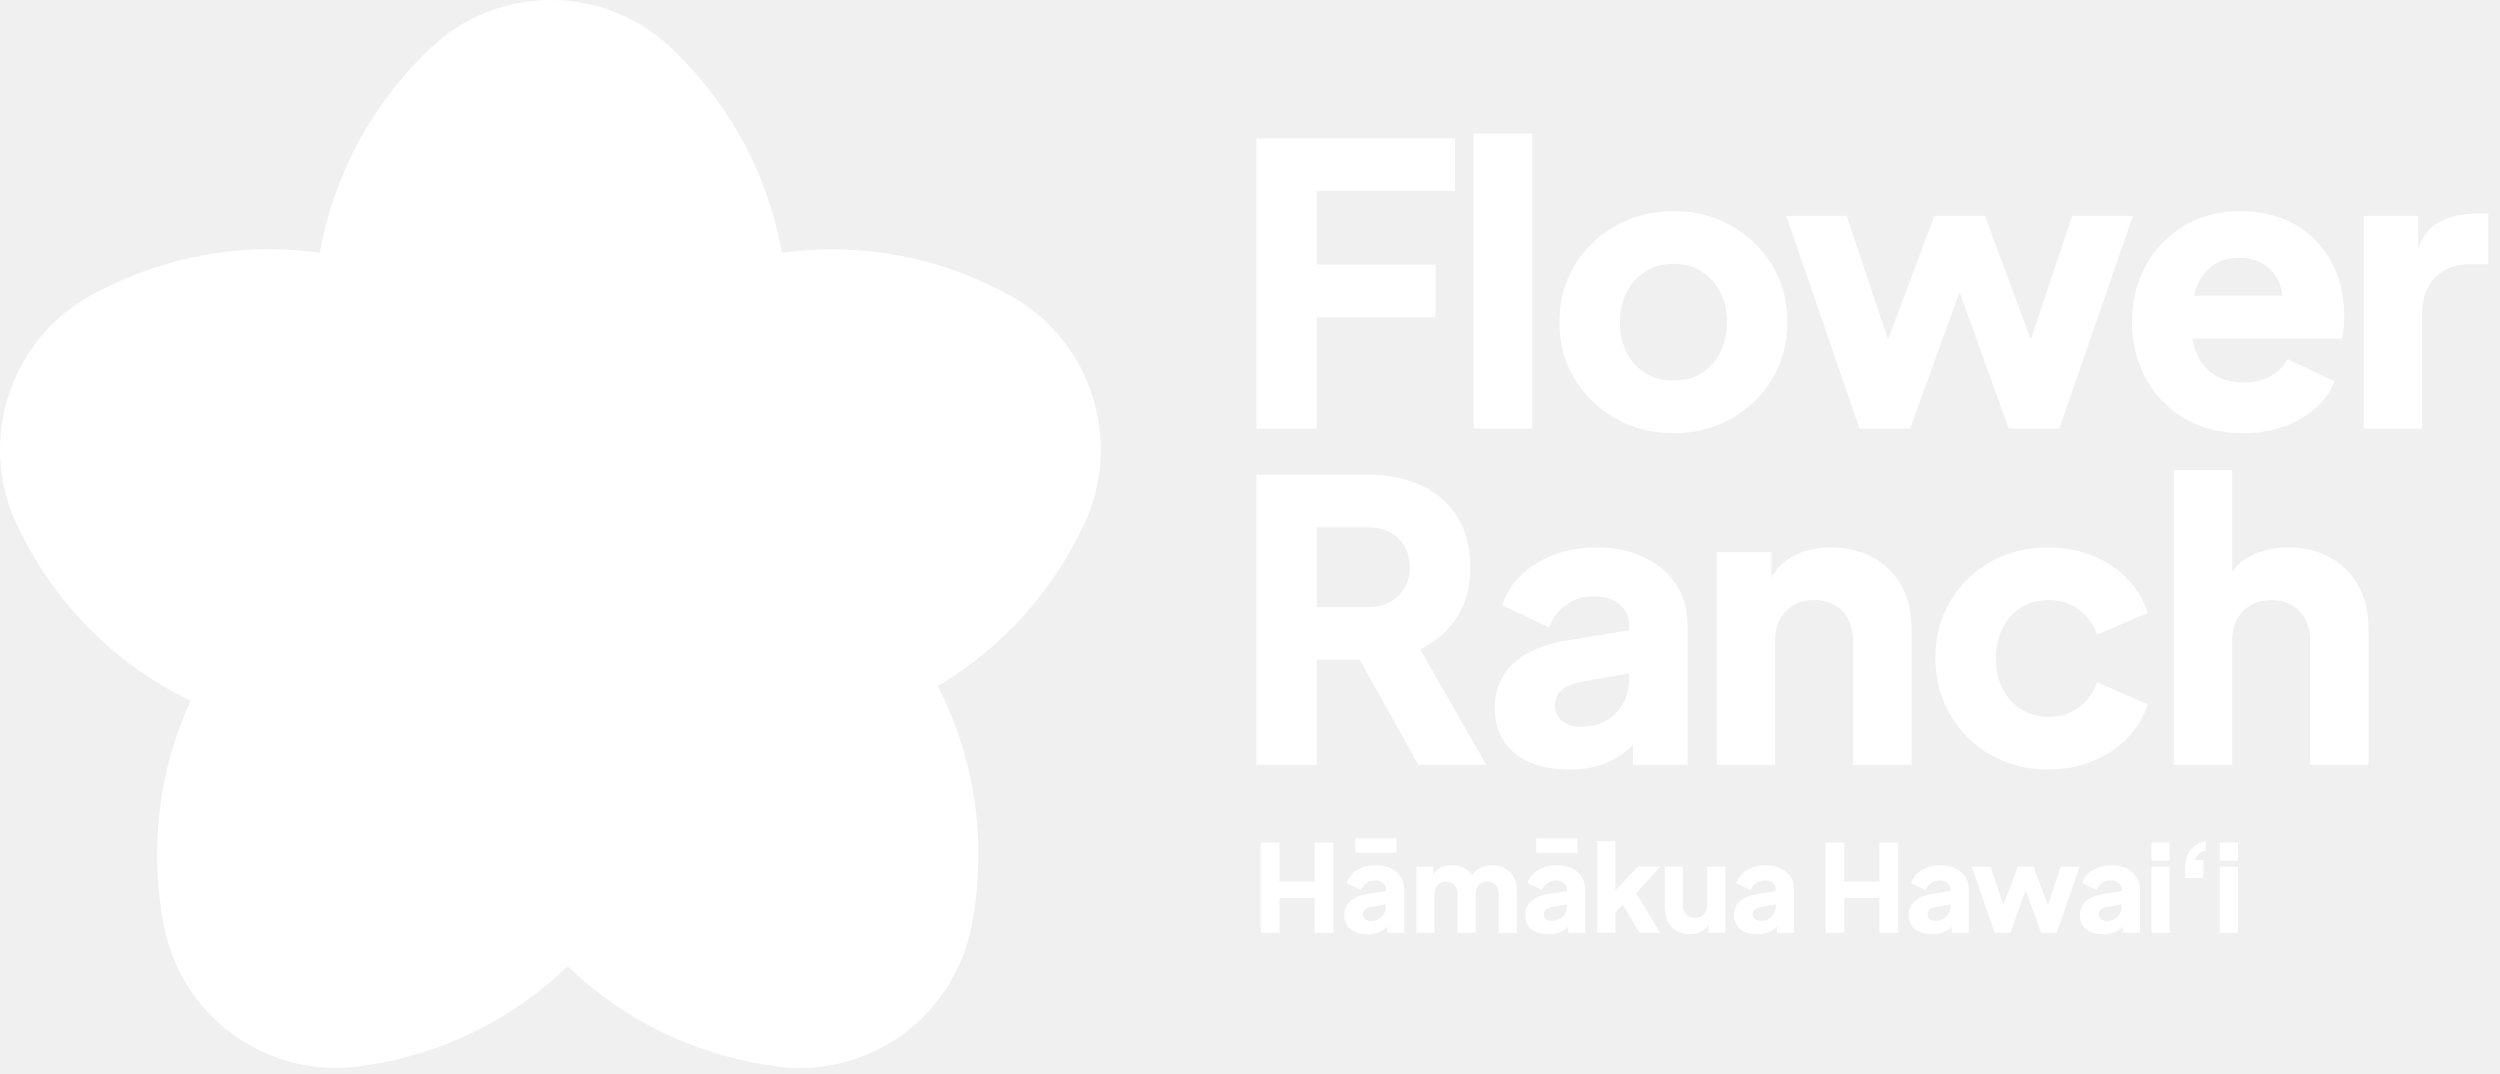
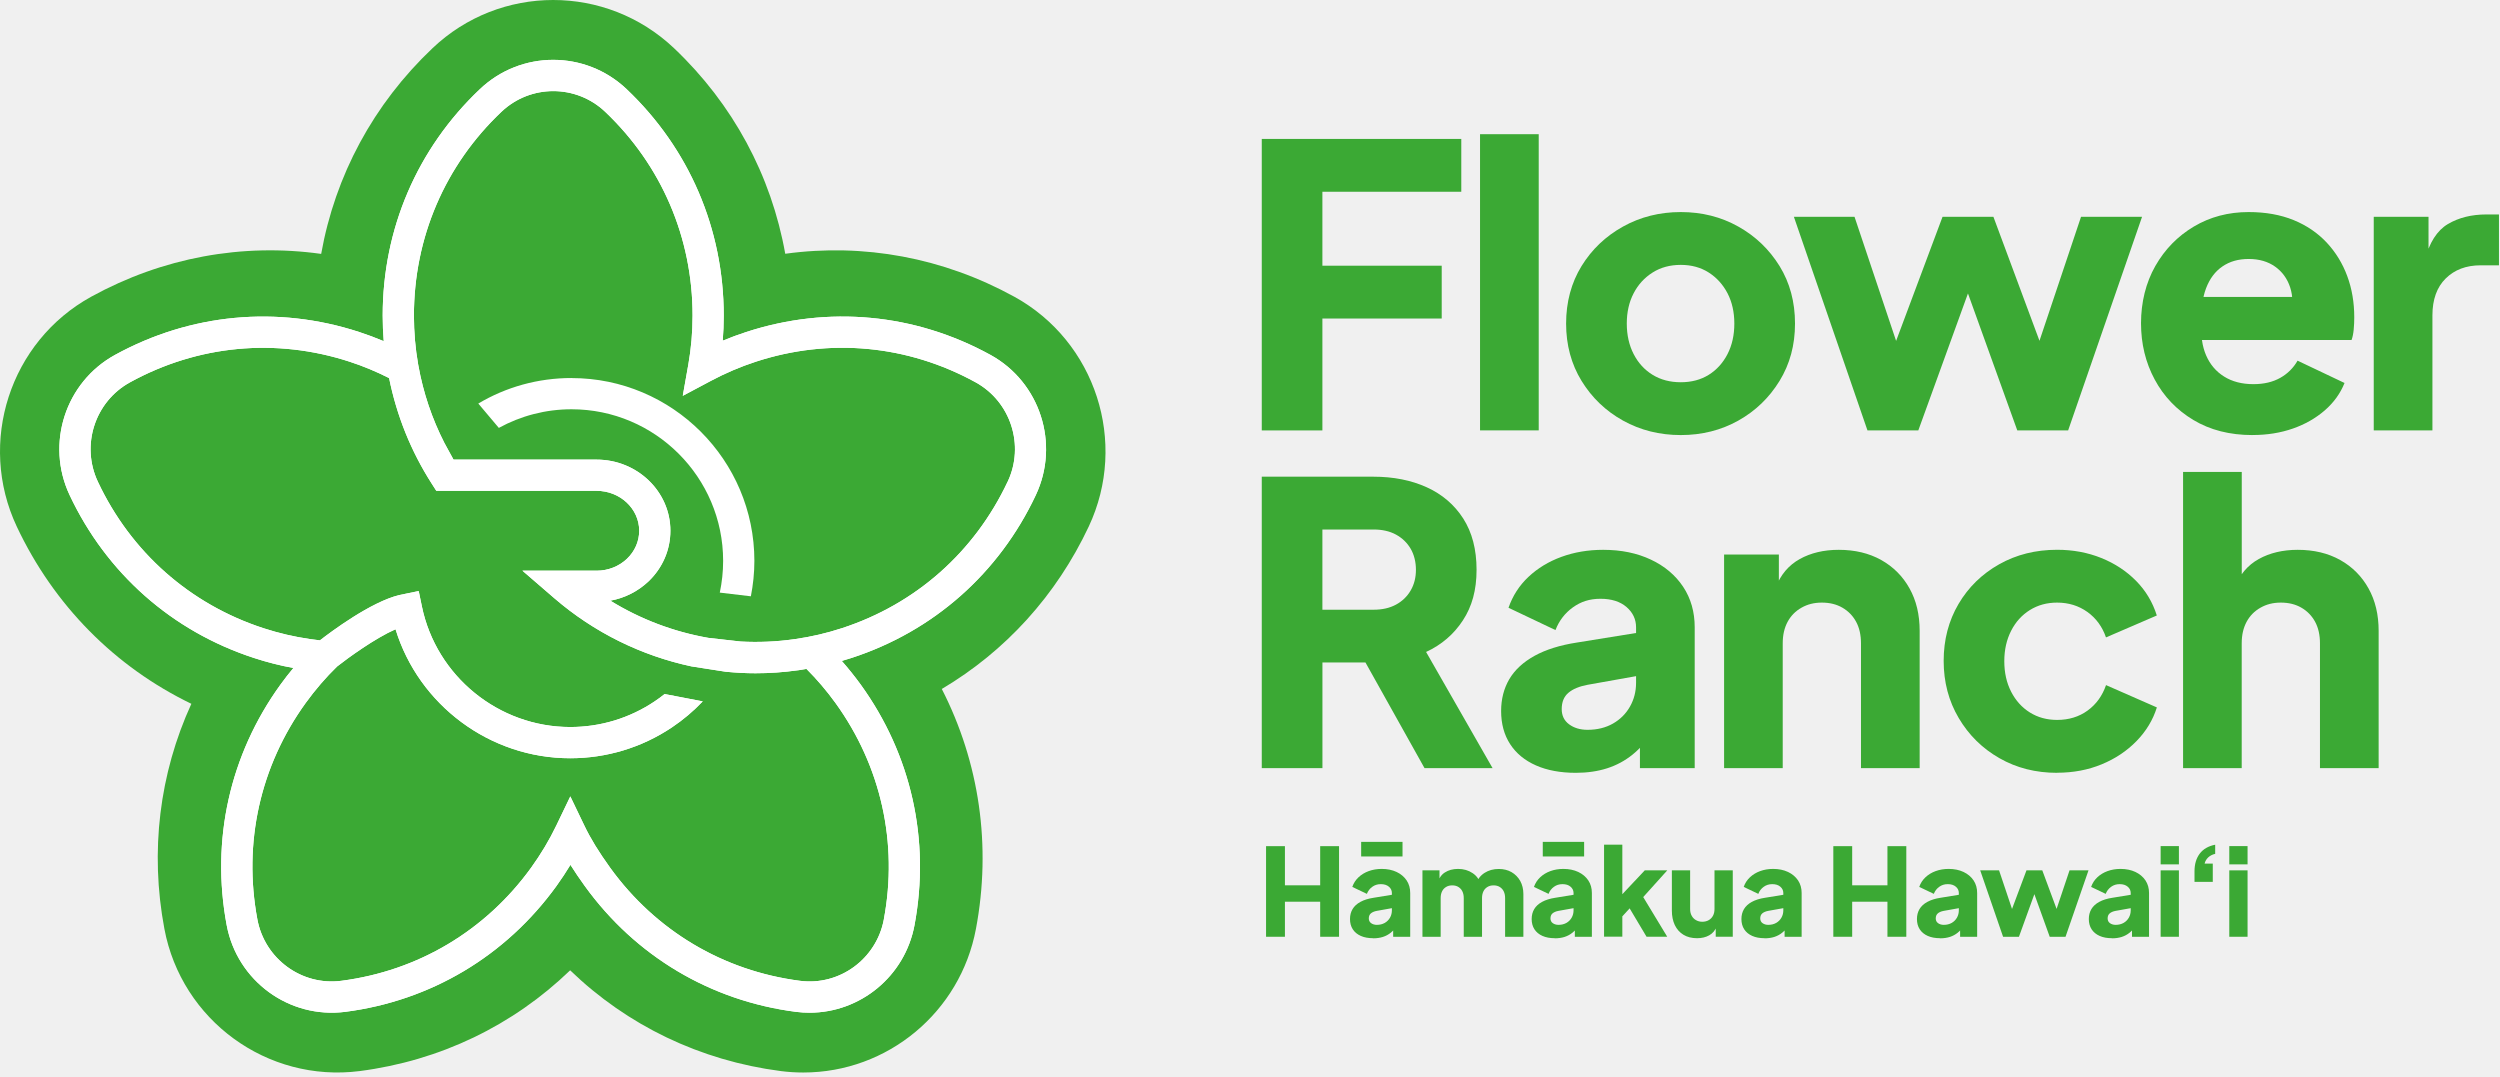
- <svg xmlns="http://www.w3.org/2000/svg" width="163" height="70" viewBox="0 0 163 70" fill="none">
-   <path d="M70.685 34.182C68.578 38.66 65.275 42.284 61.144 44.73C63.587 49.503 64.376 54.91 63.362 60.301C62.35 65.705 57.636 69.631 52.15 69.631C51.665 69.631 51.175 69.6 50.693 69.538C45.457 68.859 40.726 66.576 37.015 62.995C33.304 66.579 28.576 68.861 23.349 69.538C17.352 70.301 11.784 66.244 10.671 60.295C9.727 55.271 10.35 50.224 12.424 45.693C7.453 43.29 3.494 39.291 1.088 34.182C-1.479 28.721 0.643 22.167 5.923 19.262C10.564 16.715 15.743 15.768 20.852 16.484C21.756 11.4 24.245 6.765 28.077 3.133C32.462 -1.04 39.354 -1.046 43.758 3.127C47.59 6.762 50.076 11.395 50.98 16.475C56.072 15.776 61.226 16.723 65.847 19.262H65.85C71.13 22.167 73.252 28.721 70.685 34.182Z" fill="white" />
-   <path d="M64.309 23.044C59.4 20.347 53.767 19.82 48.444 21.556C47.931 21.722 47.424 21.911 46.922 22.119C46.965 21.578 46.987 21.034 46.987 20.488C46.987 14.869 44.747 9.645 40.678 5.784C38.004 3.251 33.82 3.254 31.154 5.79C27.085 9.645 24.845 14.866 24.845 20.488C24.845 21.046 24.867 21.601 24.913 22.15C24.391 21.93 23.859 21.73 23.323 21.556C18 19.82 12.367 20.35 7.459 23.046C4.244 24.816 2.95 28.809 4.517 32.137C6.909 37.22 11.159 40.976 16.482 42.715C17.324 42.991 18.186 43.211 19.049 43.368C18.758 43.718 18.474 44.076 18.206 44.451C14.918 48.999 13.681 54.547 14.718 60.067C15.397 63.691 18.778 66.156 22.419 65.691C27.967 64.973 32.833 62.073 36.125 57.525C36.449 57.074 36.753 56.615 37.035 56.147C37.308 56.584 37.618 57.041 37.968 57.525C41.256 62.073 46.122 64.973 51.671 65.691C51.969 65.731 52.265 65.748 52.558 65.748C55.847 65.748 58.749 63.392 59.372 60.067C60.409 54.544 59.169 48.999 55.883 44.451C55.494 43.915 55.08 43.4 54.649 42.909C54.863 42.847 55.075 42.785 55.286 42.715C60.609 40.979 64.858 37.223 67.25 32.137C68.817 28.806 67.524 24.813 64.309 23.044Z" fill="white" />
-   <path d="M37.105 24.543C34.93 24.543 32.856 25.126 31.052 26.2L32.385 27.78C33.808 27 35.42 26.571 37.105 26.571C42.532 26.571 46.948 30.987 46.948 36.414C46.948 37.116 46.872 37.803 46.731 38.474L48.748 38.714C48.895 37.964 48.977 37.195 48.977 36.414C48.977 29.868 43.651 24.545 37.108 24.545L37.105 24.543Z" fill="white" />
-   <path d="M81.917 27.941V9.02H94.871V12.449H85.854V17.25H93.6V20.68H85.854V27.944H81.917V27.941Z" fill="white" />
-   <path d="M96.088 27.941V8.712H99.898V27.941H96.088Z" fill="white" />
-   <path d="M109.121 28.246C107.748 28.246 106.5 27.933 105.373 27.307C104.246 26.682 103.35 25.819 102.679 24.729C102.011 23.638 101.676 22.396 101.676 21.007C101.676 19.617 102.011 18.358 102.679 17.273C103.347 16.188 104.246 15.334 105.373 14.709C106.497 14.083 107.748 13.768 109.121 13.768C110.493 13.768 111.736 14.08 112.854 14.709C113.973 15.334 114.863 16.191 115.534 17.273C116.202 18.358 116.537 19.601 116.537 21.007C116.537 22.413 116.202 23.636 115.534 24.729C114.863 25.819 113.973 26.682 112.854 27.307C111.736 27.933 110.493 28.246 109.121 28.246ZM109.121 24.816C109.814 24.816 110.42 24.656 110.935 24.334C111.451 24.013 111.86 23.562 112.155 22.988C112.451 22.413 112.598 21.75 112.598 21.007C112.598 20.263 112.448 19.606 112.155 19.04C111.86 18.473 111.451 18.023 110.935 17.693C110.417 17.363 109.814 17.197 109.121 17.197C108.427 17.197 107.816 17.36 107.292 17.693C106.768 18.023 106.356 18.471 106.06 19.04C105.765 19.606 105.615 20.263 105.615 21.007C105.615 21.75 105.765 22.413 106.06 22.988C106.356 23.562 106.768 24.013 107.292 24.334C107.816 24.656 108.425 24.816 109.121 24.816Z" fill="white" />
-   <path d="M121.24 27.941L116.464 14.075H120.4L123.754 24.081L122.381 24.055L126.115 14.075H129.417L133.126 24.055L131.753 24.081L135.107 14.075H139.069L134.27 27.941H130.967L127.107 17.222H128.428L124.543 27.941H121.24Z" fill="white" />
-   <path d="M146.237 28.246C144.763 28.246 143.484 27.919 142.402 27.268C141.317 26.617 140.48 25.741 139.888 24.639C139.297 23.54 139.001 22.32 139.001 20.981C139.001 19.643 139.311 18.358 139.928 17.273C140.545 16.188 141.379 15.334 142.43 14.709C143.481 14.083 144.665 13.768 145.986 13.768C147.088 13.768 148.06 13.942 148.908 14.289C149.757 14.636 150.469 15.123 151.056 15.748C151.639 16.374 152.084 17.098 152.388 17.921C152.693 18.741 152.845 19.634 152.845 20.601C152.845 20.871 152.834 21.139 152.808 21.401C152.783 21.663 152.738 21.889 152.67 22.075H142.281V19.279H150.512L148.708 20.601C148.877 19.874 148.869 19.226 148.683 18.657C148.497 18.09 148.17 17.639 147.705 17.31C147.24 16.98 146.668 16.814 145.992 16.814C145.316 16.814 144.763 16.974 144.29 17.296C143.817 17.617 143.459 18.093 143.222 18.718C142.985 19.344 142.892 20.108 142.943 21.004C142.875 21.782 142.968 22.469 143.222 23.061C143.476 23.652 143.864 24.115 144.391 24.444C144.915 24.774 145.549 24.94 146.296 24.94C146.975 24.94 147.553 24.805 148.035 24.535C148.517 24.264 148.894 23.889 149.165 23.416L152.214 24.864C151.943 25.541 151.515 26.135 150.932 26.642C150.345 27.149 149.658 27.544 148.86 27.823C148.063 28.102 147.192 28.243 146.246 28.243L146.237 28.246Z" fill="white" />
-   <path d="M154.11 27.941V14.075H157.666V17.403L157.413 16.921C157.717 15.751 158.221 14.962 158.926 14.545C159.627 14.131 160.461 13.923 161.428 13.923H162.239V17.225H161.045C160.112 17.225 159.36 17.51 158.785 18.076C158.21 18.642 157.92 19.443 157.92 20.477V27.944H154.11V27.941Z" fill="white" />
-   <path d="M81.917 49.87V30.948H89.156C90.461 30.948 91.616 31.176 92.622 31.633C93.628 32.089 94.423 32.768 94.998 33.664C95.572 34.563 95.863 35.671 95.863 36.992C95.863 38.314 95.567 39.376 94.972 40.281C94.38 41.185 93.583 41.867 92.585 42.326L96.903 49.87H92.484L87.812 41.512L90.351 43.011H85.857V49.87H81.92H81.917ZM85.854 39.584H89.182C89.74 39.584 90.224 39.475 90.63 39.255C91.036 39.035 91.354 38.731 91.582 38.339C91.811 37.95 91.926 37.502 91.926 36.995C91.926 36.488 91.811 36.011 91.582 35.623C91.354 35.234 91.036 34.929 90.63 34.707C90.224 34.487 89.74 34.377 89.182 34.377H85.854V39.584Z" fill="white" />
-   <path d="M102.307 50.174C101.31 50.174 100.445 50.013 99.718 49.692C98.99 49.371 98.43 48.909 98.041 48.309C97.652 47.708 97.458 46.993 97.458 46.161C97.458 45.384 97.635 44.693 97.99 44.09C98.345 43.49 98.892 42.986 99.627 42.577C100.366 42.171 101.281 41.884 102.383 41.715L106.624 41.03V43.825L103.068 44.459C102.524 44.561 102.11 44.736 101.822 44.981C101.535 45.226 101.391 45.578 101.391 46.035C101.391 46.46 101.552 46.79 101.873 47.026C102.194 47.263 102.592 47.382 103.068 47.382C103.694 47.382 104.246 47.246 104.719 46.976C105.193 46.705 105.562 46.336 105.824 45.871C106.086 45.406 106.218 44.893 106.218 44.335V40.729C106.218 40.205 106.01 39.765 105.596 39.407C105.181 39.052 104.618 38.874 103.908 38.874C103.198 38.874 102.634 39.06 102.116 39.432C101.6 39.804 101.222 40.295 100.986 40.906L97.937 39.458C98.207 38.68 98.638 38.009 99.233 37.451C99.825 36.894 100.538 36.46 101.366 36.155C102.194 35.851 103.102 35.696 104.082 35.696C105.252 35.696 106.283 35.907 107.182 36.333C108.078 36.755 108.777 37.344 109.276 38.097C109.774 38.849 110.025 39.728 110.025 40.726V49.87H106.469V47.635L107.334 47.483C106.928 48.092 106.478 48.596 105.987 48.993C105.494 49.391 104.945 49.686 104.336 49.881C103.727 50.075 103.048 50.174 102.304 50.174H102.307Z" fill="white" />
-   <path d="M111.933 49.87V36.003H115.489V38.745L115.286 38.136C115.607 37.305 116.128 36.693 116.847 36.293C117.566 35.896 118.408 35.696 119.375 35.696C120.426 35.696 121.344 35.916 122.13 36.355C122.917 36.795 123.531 37.409 123.971 38.198C124.41 38.984 124.63 39.906 124.63 40.954V49.87H120.82V41.766C120.82 41.224 120.716 40.76 120.505 40.368C120.293 39.979 119.997 39.675 119.614 39.452C119.234 39.232 118.789 39.122 118.281 39.122C117.774 39.122 117.349 39.232 116.96 39.452C116.571 39.672 116.269 39.976 116.058 40.368C115.847 40.76 115.74 41.224 115.74 41.766V49.87H111.93H111.933Z" fill="white" />
-   <path d="M133.554 50.174C132.165 50.174 130.916 49.858 129.806 49.221C128.696 48.587 127.817 47.72 127.166 46.618C126.515 45.516 126.188 44.282 126.188 42.91C126.188 41.537 126.509 40.306 127.152 39.213C127.794 38.122 128.676 37.263 129.792 36.634C130.908 36.006 132.162 35.693 133.551 35.693C134.582 35.693 135.541 35.871 136.42 36.226C137.302 36.581 138.054 37.077 138.682 37.714C139.308 38.347 139.756 39.097 140.026 39.959L136.727 41.382C136.487 40.689 136.087 40.137 135.521 39.731C134.954 39.325 134.298 39.122 133.554 39.122C132.895 39.122 132.306 39.283 131.787 39.604C131.271 39.925 130.863 40.373 130.57 40.948C130.274 41.526 130.125 42.185 130.125 42.929C130.125 43.673 130.274 44.335 130.57 44.91C130.866 45.485 131.271 45.936 131.787 46.257C132.303 46.578 132.892 46.739 133.554 46.739C134.315 46.739 134.977 46.536 135.535 46.13C136.093 45.725 136.49 45.172 136.73 44.479L140.029 45.928C139.776 46.739 139.336 47.469 138.711 48.111C138.085 48.754 137.33 49.258 136.448 49.622C135.569 49.985 134.602 50.168 133.554 50.168V50.174Z" fill="white" />
-   <path d="M141.731 49.87V30.641H145.541V38.745L145.085 38.136C145.406 37.305 145.927 36.693 146.646 36.293C147.364 35.896 148.207 35.696 149.173 35.696C150.224 35.696 151.143 35.916 151.929 36.355C152.715 36.795 153.33 37.409 153.769 38.198C154.209 38.984 154.428 39.906 154.428 40.954V49.87H150.619V41.766C150.619 41.224 150.515 40.76 150.303 40.368C150.092 39.979 149.796 39.675 149.413 39.452C149.032 39.232 148.587 39.122 148.08 39.122C147.573 39.122 147.147 39.232 146.758 39.452C146.369 39.672 146.068 39.976 145.857 40.368C145.645 40.76 145.538 41.224 145.538 41.766V49.87H141.729H141.731Z" fill="white" />
-   <path d="M82.196 60.818V54.935H83.421V57.477H85.71V54.935H86.935V60.818H85.71V58.542H83.421V60.818H82.196Z" fill="white" />
-   <path d="M89.151 60.911C88.839 60.911 88.572 60.863 88.346 60.762C88.121 60.662 87.947 60.519 87.826 60.332C87.705 60.145 87.646 59.923 87.646 59.666C87.646 59.423 87.701 59.208 87.812 59.021C87.923 58.834 88.093 58.678 88.322 58.553C88.551 58.428 88.835 58.337 89.179 58.285L90.497 58.07V58.938L89.39 59.135C89.221 59.167 89.092 59.222 89.002 59.298C88.912 59.375 88.867 59.486 88.867 59.624C88.867 59.756 88.915 59.86 89.016 59.933C89.116 60.006 89.241 60.044 89.387 60.044C89.581 60.044 89.751 60.003 89.9 59.919C90.046 59.836 90.16 59.722 90.244 59.576C90.327 59.43 90.365 59.271 90.365 59.097V57.977C90.365 57.814 90.299 57.675 90.171 57.568C90.043 57.456 89.866 57.401 89.647 57.401C89.429 57.401 89.252 57.46 89.092 57.574C88.933 57.689 88.815 57.842 88.742 58.032L87.795 57.581C87.878 57.339 88.013 57.13 88.197 56.957C88.381 56.783 88.603 56.648 88.86 56.555C89.116 56.461 89.401 56.412 89.706 56.412C90.07 56.412 90.389 56.478 90.67 56.61C90.948 56.742 91.166 56.926 91.323 57.158C91.479 57.394 91.555 57.665 91.555 57.977V60.821H90.448V60.127L90.716 60.079C90.591 60.27 90.448 60.426 90.296 60.551C90.143 60.675 89.973 60.766 89.782 60.828C89.592 60.887 89.383 60.918 89.151 60.918V60.911ZM88.371 55.604V54.657H91.055V55.604H88.371Z" fill="white" />
-   <path d="M92.349 60.818V56.506H93.456V57.557L93.338 57.384C93.4 57.051 93.553 56.808 93.796 56.648C94.039 56.489 94.327 56.412 94.663 56.412C95.02 56.412 95.336 56.502 95.607 56.686C95.877 56.867 96.047 57.113 96.117 57.418L95.777 57.45C95.919 57.096 96.12 56.836 96.384 56.669C96.647 56.499 96.956 56.416 97.306 56.416C97.618 56.416 97.893 56.485 98.132 56.62C98.371 56.759 98.559 56.95 98.697 57.193C98.833 57.439 98.902 57.724 98.902 58.05V60.821H97.716V58.303C97.716 58.133 97.684 57.991 97.626 57.869C97.567 57.748 97.48 57.654 97.369 57.585C97.258 57.515 97.123 57.481 96.966 57.481C96.81 57.481 96.682 57.515 96.567 57.585C96.453 57.654 96.366 57.748 96.307 57.869C96.248 57.991 96.217 58.136 96.217 58.303V60.821H95.031V58.303C95.031 58.133 95 57.991 94.941 57.869C94.882 57.748 94.795 57.654 94.684 57.585C94.573 57.515 94.438 57.481 94.281 57.481C94.126 57.481 93.997 57.515 93.883 57.585C93.768 57.654 93.681 57.748 93.623 57.869C93.564 57.991 93.532 58.136 93.532 58.303V60.821H92.346L92.349 60.818Z" fill="white" />
-   <path d="M100.945 60.911C100.633 60.911 100.366 60.863 100.14 60.762C99.915 60.662 99.741 60.519 99.62 60.332C99.499 60.145 99.44 59.923 99.44 59.666C99.44 59.423 99.495 59.208 99.606 59.021C99.717 58.834 99.887 58.678 100.116 58.553C100.345 58.428 100.629 58.337 100.973 58.285L102.291 58.07V58.938L101.184 59.135C101.014 59.167 100.886 59.222 100.796 59.298C100.706 59.375 100.661 59.486 100.661 59.624C100.661 59.756 100.709 59.86 100.81 59.933C100.91 60.006 101.035 60.044 101.181 60.044C101.375 60.044 101.545 60.003 101.694 59.919C101.84 59.836 101.954 59.722 102.038 59.576C102.121 59.43 102.159 59.271 102.159 59.097V57.977C102.159 57.814 102.093 57.675 101.965 57.568C101.837 57.456 101.66 57.401 101.441 57.401C101.223 57.401 101.046 57.46 100.886 57.574C100.726 57.689 100.609 57.842 100.536 58.032L99.589 57.581C99.672 57.339 99.807 57.13 99.991 56.957C100.175 56.783 100.397 56.648 100.654 56.555C100.91 56.461 101.195 56.412 101.5 56.412C101.864 56.412 102.183 56.478 102.464 56.61C102.742 56.742 102.96 56.926 103.117 57.158C103.273 57.394 103.349 57.665 103.349 57.977V60.821H102.242V60.127L102.509 60.079C102.385 60.27 102.242 60.426 102.09 60.551C101.937 60.675 101.767 60.766 101.576 60.828C101.386 60.887 101.177 60.918 100.945 60.918V60.911ZM100.161 55.604V54.657H102.846V55.604H100.161Z" fill="white" />
-   <path d="M104.14 60.818V54.837H105.326V58.667L104.882 58.525L106.787 56.502H108.247L106.683 58.24L108.24 60.814H106.898L105.593 58.625L106.28 58.452L104.962 59.888L105.326 59.201V60.811H104.14V60.818Z" fill="white" />
-   <path d="M110.179 60.911C109.832 60.911 109.534 60.835 109.291 60.686C109.048 60.537 108.861 60.325 108.733 60.058C108.608 59.791 108.542 59.475 108.542 59.118V56.502H109.728V59.021C109.728 59.184 109.759 59.326 109.829 59.451C109.895 59.576 109.988 59.67 110.11 59.739C110.231 59.808 110.366 59.843 110.519 59.843C110.672 59.843 110.814 59.808 110.935 59.739C111.053 59.67 111.147 59.576 111.213 59.451C111.279 59.326 111.31 59.184 111.31 59.021V56.502H112.496V60.814H111.39V59.961L111.452 60.152C111.351 60.408 111.188 60.599 110.966 60.724C110.741 60.849 110.481 60.911 110.179 60.911Z" fill="white" />
-   <path d="M114.564 60.911C114.251 60.911 113.984 60.863 113.759 60.762C113.533 60.662 113.36 60.519 113.238 60.332C113.117 60.145 113.058 59.923 113.058 59.666C113.058 59.423 113.114 59.208 113.225 59.021C113.336 58.834 113.506 58.678 113.735 58.553C113.963 58.428 114.248 58.337 114.591 58.285L115.909 58.07V58.938L114.803 59.135C114.633 59.167 114.505 59.222 114.414 59.298C114.324 59.375 114.279 59.486 114.279 59.624C114.279 59.756 114.328 59.86 114.428 59.933C114.529 60.006 114.654 60.044 114.799 60.044C114.994 60.044 115.164 60.003 115.313 59.919C115.459 59.836 115.573 59.722 115.656 59.576C115.739 59.43 115.778 59.271 115.778 59.097V57.977C115.778 57.814 115.712 57.675 115.583 57.568C115.455 57.456 115.278 57.401 115.06 57.401C114.841 57.401 114.664 57.46 114.505 57.574C114.345 57.689 114.227 57.842 114.154 58.032L113.207 57.581C113.291 57.339 113.426 57.13 113.61 56.957C113.794 56.783 114.015 56.648 114.272 56.555C114.529 56.461 114.813 56.412 115.119 56.412C115.483 56.412 115.802 56.478 116.083 56.61C116.36 56.742 116.579 56.926 116.735 57.158C116.891 57.394 116.967 57.665 116.967 57.977V60.821H115.861V60.127L116.128 60.079C116.003 60.27 115.861 60.426 115.708 60.551C115.556 60.675 115.386 60.766 115.195 60.828C115.004 60.887 114.796 60.918 114.564 60.918V60.911Z" fill="white" />
-   <path d="M119.025 60.818V54.935H120.249V57.477H122.538V54.935H123.763V60.818H122.538V58.542H120.249V60.818H119.025Z" fill="white" />
-   <path d="M125.959 60.911C125.647 60.911 125.379 60.863 125.154 60.762C124.928 60.662 124.755 60.519 124.634 60.332C124.512 60.145 124.453 59.923 124.453 59.666C124.453 59.423 124.509 59.208 124.62 59.021C124.731 58.834 124.901 58.678 125.13 58.553C125.359 58.428 125.643 58.337 125.986 58.285L127.305 58.07V58.938L126.198 59.135C126.028 59.167 125.9 59.222 125.81 59.298C125.719 59.375 125.674 59.486 125.674 59.624C125.674 59.756 125.723 59.86 125.823 59.933C125.924 60.006 126.049 60.044 126.195 60.044C126.389 60.044 126.559 60.003 126.708 59.919C126.854 59.836 126.968 59.722 127.051 59.576C127.135 59.43 127.173 59.271 127.173 59.097V57.977C127.173 57.814 127.107 57.675 126.979 57.568C126.85 57.456 126.673 57.401 126.455 57.401C126.236 57.401 126.059 57.46 125.9 57.574C125.74 57.689 125.622 57.842 125.549 58.032L124.602 57.581C124.686 57.339 124.821 57.13 125.005 56.957C125.189 56.783 125.411 56.648 125.667 56.555C125.924 56.461 126.208 56.412 126.514 56.412C126.878 56.412 127.197 56.478 127.478 56.61C127.756 56.742 127.974 56.926 128.13 57.158C128.286 57.394 128.363 57.665 128.363 57.977V60.821H127.256V60.127L127.523 60.079C127.398 60.27 127.256 60.426 127.103 60.551C126.951 60.675 126.781 60.766 126.59 60.828C126.399 60.887 126.191 60.918 125.959 60.918V60.911Z" fill="white" />
-   <path d="M130.045 60.818L128.56 56.506H129.785L130.829 59.617L130.402 59.611L131.564 56.506H132.591L133.743 59.611L133.316 59.617L134.36 56.506H135.592L134.1 60.818H133.073L131.873 57.484H132.282L131.075 60.818H130.048H130.045Z" fill="white" />
-   <path d="M137.118 60.911C136.806 60.911 136.538 60.863 136.313 60.762C136.088 60.662 135.914 60.519 135.793 60.332C135.671 60.145 135.612 59.923 135.612 59.666C135.612 59.423 135.668 59.208 135.779 59.021C135.89 58.834 136.06 58.678 136.289 58.553C136.518 58.428 136.802 58.337 137.146 58.285L138.464 58.07V58.938L137.357 59.135C137.187 59.167 137.059 59.222 136.969 59.298C136.878 59.375 136.833 59.486 136.833 59.624C136.833 59.756 136.882 59.86 136.983 59.933C137.083 60.006 137.208 60.044 137.354 60.044C137.548 60.044 137.718 60.003 137.867 59.919C138.013 59.836 138.127 59.722 138.21 59.576C138.294 59.43 138.332 59.271 138.332 59.097V57.977C138.332 57.814 138.266 57.675 138.138 57.568C138.009 57.456 137.832 57.401 137.614 57.401C137.395 57.401 137.218 57.46 137.059 57.574C136.899 57.689 136.781 57.842 136.708 58.032L135.761 57.581C135.845 57.339 135.98 57.13 136.164 56.957C136.348 56.783 136.57 56.648 136.826 56.555C137.083 56.461 137.368 56.412 137.673 56.412C138.037 56.412 138.356 56.478 138.637 56.61C138.915 56.742 139.133 56.926 139.289 57.158C139.445 57.394 139.522 57.665 139.522 57.977V60.821H138.415V60.127L138.682 60.079C138.557 60.27 138.415 60.426 138.262 60.551C138.11 60.675 137.94 60.766 137.749 60.828C137.558 60.887 137.35 60.918 137.118 60.918V60.911Z" fill="white" />
-   <path d="M140.274 56.117V54.931H141.461V56.117H140.274ZM140.274 60.818V56.506H141.461V60.818H140.274Z" fill="white" />
-   <path d="M142.474 57.248V56.562C142.474 56.1 142.588 55.719 142.814 55.42C143.039 55.122 143.376 54.928 143.816 54.841V55.434C143.632 55.476 143.48 55.556 143.362 55.667C143.244 55.781 143.164 55.913 143.129 56.066H143.66V57.252H142.474V57.248Z" fill="white" />
-   <path d="M144.732 56.117V54.931H145.918V56.117H144.732ZM144.732 60.818V56.506H145.918V60.818H144.732Z" fill="white" />
+ <svg xmlns="http://www.w3.org/2000/svg" width="576" height="248" viewBox="0 0 576 248" fill="none">
+   <path d="M250.85 121.308C243.37 137.198 231.65 150.058 216.99 158.738C225.66 175.678 228.46 194.868 224.86 213.998C221.27 233.178 204.54 247.107 185.07 247.107C183.35 247.107 181.61 246.997 179.9 246.777C161.32 244.367 144.53 236.268 131.36 223.558C118.19 236.278 101.41 244.377 82.86 246.777C61.58 249.487 41.82 235.087 37.87 213.977C34.52 196.147 36.73 178.237 44.09 162.157C26.45 153.627 12.4 139.438 3.86 121.308C-5.25 101.928 2.28 78.668 21.02 68.358C37.49 59.318 55.87 55.958 74 58.498C77.21 40.458 86.04 24.008 99.64 11.117C115.2 -3.692 139.66 -3.712 155.29 11.098C168.89 23.997 177.71 40.438 180.92 58.468C198.99 55.987 217.28 59.347 233.68 68.358H233.69C252.43 78.668 259.96 101.928 250.85 121.308Z" fill="#3BA934" />
+   <path d="M228.22 81.778C210.8 72.207 190.81 70.338 171.92 76.498C170.1 77.088 168.3 77.757 166.52 78.498C166.67 76.578 166.75 74.647 166.75 72.707C166.75 52.767 158.8 34.227 144.36 20.527C134.87 11.537 120.02 11.547 110.56 20.547C96.12 34.227 88.17 52.758 88.17 72.707C88.17 74.688 88.25 76.657 88.41 78.608C86.56 77.828 84.67 77.118 82.77 76.498C63.88 70.338 43.89 72.218 26.47 81.787C15.06 88.067 10.47 102.238 16.03 114.048C24.52 132.088 39.6 145.418 58.49 151.588C61.48 152.568 64.54 153.348 67.6 153.908C66.57 155.148 65.56 156.418 64.61 157.748C52.94 173.888 48.55 193.578 52.23 213.168C54.64 226.028 66.64 234.778 79.56 233.128C99.25 230.578 116.52 220.288 128.2 204.148C129.35 202.548 130.43 200.918 131.43 199.258C132.4 200.808 133.5 202.428 134.74 204.148C146.41 220.288 163.68 230.578 183.37 233.128C184.43 233.268 185.48 233.327 186.52 233.327C198.19 233.327 208.49 224.968 210.7 213.168C214.38 193.568 209.98 173.888 198.32 157.748C196.94 155.848 195.47 154.018 193.94 152.278C194.7 152.058 195.45 151.838 196.2 151.588C215.09 145.428 230.17 132.098 238.66 114.048C244.22 102.228 239.63 88.058 228.22 81.778ZM203.64 211.827C201.93 220.937 193.44 227.178 184.3 225.978C166.6 223.688 151.07 214.428 140.58 199.928C137.94 196.258 136.05 193.178 134.64 190.228L131.4 183.488L128.16 190.228C126.58 193.518 124.63 196.778 122.37 199.918C111.87 214.428 96.34 223.688 78.64 225.978C69.52 227.168 61 220.947 59.3 211.827C55.99 194.188 59.94 176.478 70.44 161.948C72.65 158.898 75.08 156.078 77.67 153.558C80.17 151.588 86.43 147.038 91.13 144.978C96.49 162.418 112.83 174.698 131.37 174.698C139.76 174.698 147.87 172.238 154.81 167.588C157.42 165.838 159.79 163.828 161.91 161.598L153.13 159.908C152.38 160.508 151.61 161.078 150.81 161.608C145.06 165.468 138.34 167.508 131.38 167.508C114.9 167.508 100.52 155.808 97.2 139.698L96.47 136.178L91.97 137.108C85.43 138.708 76.34 145.498 73.71 147.538C73.06 147.468 72.39 147.378 71.69 147.278L71.4 147.238C67.82 146.728 64.24 145.888 60.73 144.748C43.74 139.208 30.18 127.218 22.55 110.988C18.6 102.598 21.85 92.537 29.95 88.088C45.61 79.487 63.58 77.797 80.56 83.338C83.67 84.347 86.71 85.627 89.65 87.108C91.4 95.787 94.69 103.968 99.47 111.428L100.53 113.088H137.46C142.87 113.088 147.27 117.218 147.27 122.278C147.27 124.708 146.27 127.008 144.47 128.728C142.6 130.508 140.11 131.488 137.46 131.488H120.37L127.69 137.808C136.87 145.728 147.77 151.068 159.32 153.538L167.2 154.768C169.48 154.988 171.76 155.118 174.06 155.118C177.29 155.118 180.54 154.898 183.79 154.438L184.04 154.408C184.63 154.328 185.22 154.218 185.81 154.118C188.21 156.518 190.46 159.148 192.49 161.958C202.99 176.488 206.95 194.198 203.63 211.838L203.64 211.827ZM232.16 110.978C224.52 127.208 210.96 139.198 193.97 144.738C190.46 145.888 186.87 146.718 183.3 147.228L183.02 147.268C178.9 147.858 174.76 148.028 170.66 147.808L163.21 146.968C155.25 145.578 147.58 142.687 140.62 138.397C143.92 137.797 146.97 136.268 149.43 133.938C152.67 130.828 154.46 126.688 154.46 122.278C154.46 113.248 146.83 105.898 137.46 105.898H104.49L102.39 102.058C99.54 96.468 97.52 90.507 96.4 84.267L96.34 83.938C95.7 80.308 95.37 76.537 95.37 72.718C95.37 54.758 102.52 38.087 115.52 25.767C122.21 19.407 132.71 19.398 139.42 25.747C152.41 38.078 159.57 54.758 159.57 72.707C159.57 76.528 159.24 80.297 158.6 83.927L157.31 91.198L163.83 87.728C167.14 85.968 170.61 84.487 174.16 83.328C191.14 77.787 209.11 79.478 224.77 88.078C232.87 92.528 236.12 102.588 232.17 110.978H232.16Z" fill="white" />
+   <path d="M131.68 87.097C123.96 87.097 116.6 89.168 110.2 92.978L114.93 98.588C119.98 95.817 125.7 94.297 131.68 94.297C150.94 94.297 166.61 109.968 166.61 129.228C166.61 131.718 166.34 134.158 165.84 136.538L173 137.387C173.52 134.727 173.81 131.998 173.81 129.228C173.81 105.998 154.91 87.108 131.69 87.108L131.68 87.097Z" fill="white" />
+   <path d="M228.22 81.778C210.8 72.207 190.81 70.338 171.92 76.498C170.1 77.088 168.3 77.757 166.52 78.498C166.67 76.578 166.75 74.647 166.75 72.707C166.75 52.767 158.8 34.227 144.36 20.527C134.87 11.537 120.02 11.547 110.56 20.547C96.12 34.227 88.17 52.758 88.17 72.707C88.17 74.688 88.25 76.657 88.41 78.608C86.56 77.828 84.67 77.118 82.77 76.498C63.88 70.338 43.89 72.218 26.47 81.787C15.06 88.067 10.47 102.238 16.03 114.048C24.52 132.088 39.6 145.418 58.49 151.588C61.48 152.568 64.54 153.348 67.6 153.908C66.57 155.148 65.56 156.418 64.61 157.748C52.94 173.888 48.55 193.578 52.23 213.168C54.64 226.028 66.64 234.778 79.56 233.128C99.25 230.578 116.52 220.288 128.2 204.148C129.35 202.548 130.43 200.918 131.43 199.258C132.4 200.808 133.5 202.428 134.74 204.148C146.41 220.288 163.68 230.578 183.37 233.128C184.43 233.268 185.48 233.327 186.52 233.327C198.19 233.327 208.49 224.968 210.7 213.168C214.38 193.568 209.98 173.888 198.32 157.748C196.94 155.848 195.47 154.018 193.94 152.278C194.7 152.058 195.45 151.838 196.2 151.588C215.09 145.428 230.17 132.098 238.66 114.048C244.22 102.228 239.63 88.058 228.22 81.778ZM203.64 211.827C201.93 220.937 193.44 227.178 184.3 225.978C166.6 223.688 151.07 214.428 140.58 199.928C137.94 196.258 136.05 193.178 134.64 190.228L131.4 183.488L128.16 190.228C126.58 193.518 124.63 196.778 122.37 199.918C111.87 214.428 96.34 223.688 78.64 225.978C69.52 227.168 61 220.947 59.3 211.827C55.99 194.188 59.94 176.478 70.44 161.948C72.65 158.898 75.08 156.078 77.67 153.558C80.17 151.588 86.43 147.038 91.13 144.978C96.49 162.418 112.83 174.698 131.37 174.698C139.76 174.698 147.87 172.238 154.81 167.588C157.42 165.838 159.79 163.828 161.91 161.598L153.13 159.908C152.38 160.508 151.61 161.078 150.81 161.608C145.06 165.468 138.34 167.508 131.38 167.508C114.9 167.508 100.52 155.808 97.2 139.698L96.47 136.178L91.97 137.108C85.43 138.708 76.34 145.498 73.71 147.538C73.06 147.468 72.39 147.378 71.69 147.278L71.4 147.238C67.82 146.728 64.24 145.888 60.73 144.748C43.74 139.208 30.18 127.218 22.55 110.988C18.6 102.598 21.85 92.537 29.95 88.088C45.61 79.487 63.58 77.797 80.56 83.338C83.67 84.347 86.71 85.627 89.65 87.108C91.4 95.787 94.69 103.968 99.47 111.428L100.53 113.088H137.46C142.87 113.088 147.27 117.218 147.27 122.278C147.27 124.708 146.27 127.008 144.47 128.728C142.6 130.508 140.11 131.488 137.46 131.488H120.37L127.69 137.808C136.87 145.728 147.77 151.068 159.32 153.538L167.2 154.768C169.48 154.988 171.76 155.118 174.06 155.118C177.29 155.118 180.54 154.898 183.79 154.438L184.04 154.408C184.63 154.328 185.22 154.218 185.81 154.118C188.21 156.518 190.46 159.148 192.49 161.958C202.99 176.488 206.95 194.198 203.63 211.838L203.64 211.827ZM232.16 110.978C224.52 127.208 210.96 139.198 193.97 144.738C190.46 145.888 186.87 146.718 183.3 147.228L183.02 147.268C178.9 147.858 174.76 148.028 170.66 147.808L163.21 146.968C155.25 145.578 147.58 142.687 140.62 138.397C143.92 137.797 146.97 136.268 149.43 133.938C152.67 130.828 154.46 126.688 154.46 122.278C154.46 113.248 146.83 105.898 137.46 105.898H104.49L102.39 102.058C99.54 96.468 97.52 90.507 96.4 84.267L96.34 83.938C95.7 80.308 95.37 76.537 95.37 72.718C95.37 54.758 102.52 38.087 115.52 25.767C122.21 19.407 132.71 19.398 139.42 25.747C152.41 38.078 159.57 54.758 159.57 72.707C159.57 76.528 159.24 80.297 158.6 83.927L157.31 91.198L163.83 87.728C167.14 85.968 170.61 84.487 174.16 83.328C191.14 77.787 209.11 79.478 224.77 88.078C232.87 92.528 236.12 102.588 232.17 110.978H232.16Z" fill="white" />
+   <path d="M290.71 99.159V32.009H336.68V44.179H304.68V61.219H332.17V73.389H304.68V99.169H290.71V99.159Z" fill="#3BA934" />
+   <path d="M341 99.159V30.919H354.52V99.159H341Z" fill="#3BA934" />
+   <path d="M387.251 100.239C382.381 100.239 377.951 99.129 373.951 96.909C369.951 94.689 366.771 91.629 364.391 87.759C362.021 83.889 360.831 79.479 360.831 74.549C360.831 69.619 362.021 65.149 364.391 61.299C366.761 57.449 369.951 54.419 373.951 52.199C377.941 49.979 382.381 48.859 387.251 48.859C392.121 48.859 396.531 49.969 400.501 52.199C404.471 54.419 407.631 57.459 410.011 61.299C412.381 65.149 413.571 69.559 413.571 74.549C413.571 79.539 412.381 83.879 410.011 87.759C407.631 91.629 404.471 94.689 400.501 96.909C396.531 99.129 392.121 100.239 387.251 100.239ZM387.251 88.069C389.711 88.069 391.861 87.499 393.691 86.359C395.521 85.219 396.971 83.619 398.021 81.579C399.071 79.539 399.591 77.189 399.591 74.549C399.591 71.909 399.061 69.579 398.021 67.569C396.971 65.559 395.521 63.959 393.691 62.789C391.851 61.619 389.711 61.029 387.251 61.029C384.791 61.029 382.621 61.609 380.761 62.789C378.901 63.959 377.441 65.549 376.391 67.569C375.341 69.579 374.811 71.909 374.811 74.549C374.811 77.189 375.341 79.539 376.391 81.579C377.441 83.619 378.901 85.219 380.761 86.359C382.621 87.499 384.781 88.069 387.251 88.069Z" fill="#3BA934" />
+   <path d="M430.261 99.159L413.311 49.949H427.281L439.181 85.459L434.311 85.369L447.561 49.949H459.281L472.441 85.369L467.571 85.459L479.471 49.949H493.531L476.501 99.159H464.781L451.081 61.119H455.771L441.981 99.159H430.261Z" fill="#3BA934" />
+   <path d="M518.971 100.239C513.741 100.239 509.201 99.079 505.361 96.769C501.511 94.459 498.541 91.349 496.441 87.439C494.341 83.539 493.291 79.209 493.291 74.459C493.291 69.709 494.391 65.149 496.581 61.299C498.771 57.449 501.731 54.419 505.461 52.199C509.191 49.979 513.391 48.859 518.081 48.859C521.991 48.859 525.441 49.479 528.451 50.709C531.461 51.939 533.991 53.669 536.071 55.889C538.141 58.109 539.721 60.679 540.801 63.599C541.881 66.509 542.421 69.679 542.421 73.109C542.421 74.069 542.381 75.019 542.291 75.949C542.201 76.879 542.041 77.679 541.801 78.339H504.931V68.419H534.141L527.741 73.109C528.341 70.529 528.311 68.229 527.651 66.209C526.991 64.199 525.831 62.599 524.181 61.429C522.531 60.259 520.501 59.669 518.101 59.669C515.701 59.669 513.741 60.239 512.061 61.379C510.381 62.519 509.111 64.209 508.271 66.429C507.431 68.649 507.101 71.359 507.281 74.539C507.041 77.299 507.371 79.739 508.271 81.839C509.171 83.939 510.551 85.579 512.421 86.749C514.281 87.919 516.531 88.509 519.181 88.509C521.591 88.509 523.641 88.029 525.351 87.069C527.061 86.109 528.401 84.779 529.361 83.099L540.181 88.239C539.221 90.639 537.701 92.749 535.631 94.549C533.551 96.349 531.111 97.749 528.281 98.739C525.451 99.729 522.361 100.229 519.001 100.229L518.971 100.239Z" fill="#3BA934" />
+   <path d="M546.91 99.159V49.949H559.531V61.759L558.63 60.049C559.71 55.899 561.5 53.099 564 51.619C566.49 50.149 569.45 49.409 572.88 49.409H575.76V61.129H571.521C568.211 61.129 565.54 62.139 563.5 64.149C561.46 66.159 560.43 68.999 560.43 72.669V99.169H546.91V99.159Z" fill="#3BA934" />
+   <path d="M290.71 176.979V109.829H316.4C321.03 109.829 325.13 110.639 328.7 112.259C332.27 113.879 335.09 116.289 337.13 119.469C339.17 122.659 340.2 126.589 340.2 131.279C340.2 135.969 339.15 139.739 337.04 142.949C334.94 146.159 332.11 148.579 328.57 150.209L343.89 176.979H328.21L311.63 147.319L320.64 152.639H304.69V176.979H290.72H290.71ZM304.68 140.479H316.49C318.47 140.479 320.19 140.089 321.63 139.309C323.07 138.529 324.2 137.449 325.01 136.059C325.82 134.679 326.23 133.089 326.23 131.289C326.23 129.489 325.82 127.799 325.01 126.419C324.2 125.039 323.07 123.959 321.63 123.169C320.19 122.389 318.47 121.999 316.49 121.999H304.68V140.479Z" fill="#3BA934" />
+   <path d="M363.07 178.059C359.53 178.059 356.46 177.489 353.88 176.349C351.3 175.209 349.31 173.569 347.93 171.439C346.55 169.309 345.86 166.769 345.86 163.819C345.86 161.059 346.49 158.609 347.75 156.469C349.01 154.339 350.95 152.549 353.56 151.099C356.18 149.659 359.43 148.639 363.34 148.039L378.39 145.609V155.529L365.77 157.779C363.84 158.139 362.37 158.759 361.35 159.629C360.33 160.499 359.82 161.749 359.82 163.369C359.82 164.879 360.39 166.049 361.53 166.889C362.67 167.729 364.08 168.149 365.77 168.149C367.99 168.149 369.95 167.669 371.63 166.709C373.31 165.749 374.62 164.439 375.55 162.789C376.48 161.139 376.95 159.319 376.95 157.339V144.539C376.95 142.679 376.21 141.119 374.74 139.849C373.27 138.589 371.27 137.959 368.75 137.959C366.23 137.959 364.23 138.619 362.39 139.939C360.56 141.259 359.22 142.999 358.38 145.169L347.56 140.029C348.52 137.269 350.05 134.889 352.16 132.909C354.26 130.929 356.79 129.389 359.73 128.309C362.67 127.229 365.89 126.679 369.37 126.679C373.52 126.679 377.18 127.429 380.37 128.939C383.55 130.439 386.03 132.529 387.8 135.199C389.57 137.869 390.46 140.989 390.46 144.529V176.979H377.84V169.049L380.91 168.509C379.47 170.669 377.87 172.459 376.13 173.869C374.38 175.279 372.43 176.329 370.27 177.019C368.11 177.709 365.7 178.059 363.06 178.059H363.07Z" fill="#3BA934" />
+   <path d="M397.23 176.979V127.769H409.85V137.499L409.13 135.339C410.27 132.389 412.12 130.219 414.67 128.799C417.22 127.389 420.211 126.679 423.641 126.679C427.371 126.679 430.63 127.459 433.42 129.019C436.21 130.579 438.39 132.759 439.95 135.559C441.51 138.349 442.29 141.619 442.29 145.339V176.979H428.771V148.219C428.771 146.299 428.401 144.649 427.651 143.259C426.901 141.879 425.85 140.799 424.49 140.009C423.14 139.229 421.56 138.839 419.76 138.839C417.96 138.839 416.45 139.229 415.07 140.009C413.69 140.789 412.62 141.869 411.87 143.259C411.12 144.649 410.74 146.299 410.74 148.219V176.979H397.22H397.23Z" fill="#3BA934" />
+   <path d="M473.96 178.059C469.03 178.059 464.6 176.939 460.66 174.679C456.72 172.429 453.6 169.349 451.29 165.439C448.98 161.529 447.82 157.149 447.82 152.279C447.82 147.409 448.96 143.039 451.24 139.159C453.52 135.289 456.65 132.239 460.61 130.009C464.57 127.779 469.02 126.669 473.95 126.669C477.61 126.669 481.01 127.299 484.13 128.559C487.26 129.819 489.93 131.579 492.16 133.839C494.38 136.089 495.97 138.749 496.93 141.809L485.22 146.859C484.37 144.399 482.95 142.439 480.94 140.999C478.93 139.559 476.6 138.839 473.96 138.839C471.62 138.839 469.53 139.409 467.69 140.549C465.86 141.689 464.41 143.279 463.37 145.319C462.32 147.369 461.79 149.709 461.79 152.349C461.79 154.989 462.32 157.339 463.37 159.379C464.42 161.419 465.86 163.019 467.69 164.159C469.52 165.299 471.61 165.869 473.96 165.869C476.66 165.869 479.01 165.149 480.99 163.709C482.97 162.269 484.38 160.309 485.23 157.849L496.94 162.989C496.04 165.869 494.48 168.459 492.26 170.739C490.04 173.019 487.36 174.809 484.23 176.099C481.11 177.389 477.68 178.039 473.96 178.039V178.059Z" fill="#3BA934" />
+   <path d="M502.98 176.979V108.739H516.5V137.499L514.88 135.339C516.02 132.389 517.87 130.219 520.42 128.799C522.97 127.389 525.961 126.679 529.391 126.679C533.121 126.679 536.38 127.459 539.17 129.019C541.96 130.579 544.14 132.759 545.7 135.559C547.26 138.349 548.04 141.619 548.04 145.339V176.979H534.521V148.219C534.521 146.299 534.151 144.649 533.401 143.259C532.651 141.879 531.6 140.799 530.24 140.009C528.89 139.229 527.31 138.839 525.51 138.839C523.71 138.839 522.2 139.229 520.82 140.009C519.44 140.789 518.37 141.869 517.62 143.259C516.87 144.649 516.49 146.299 516.49 148.219V176.979H502.97H502.98Z" fill="#3BA934" />
+   <path d="M291.7 215.832V194.954H296.046V203.977H304.171V194.954H308.516V215.832H304.171V207.756H296.046V215.832H291.7Z" fill="#3BA934" />
+   <path d="M316.382 216.164C315.275 216.164 314.327 215.992 313.526 215.635C312.726 215.278 312.111 214.773 311.68 214.108C311.249 213.444 311.04 212.656 311.04 211.745C311.04 210.883 311.237 210.12 311.631 209.455C312.025 208.79 312.628 208.236 313.44 207.793C314.253 207.35 315.262 207.03 316.481 206.845L321.159 206.082V209.16L317.232 209.861C316.629 209.972 316.173 210.169 315.853 210.44C315.533 210.711 315.373 211.105 315.373 211.597C315.373 212.065 315.545 212.434 315.902 212.693C316.259 212.951 316.703 213.087 317.22 213.087C317.909 213.087 318.512 212.939 319.041 212.643C319.558 212.348 319.965 211.942 320.26 211.425C320.556 210.908 320.691 210.341 320.691 209.726V205.75C320.691 205.171 320.457 204.679 320.002 204.297C319.546 203.903 318.918 203.706 318.143 203.706C317.367 203.706 316.739 203.916 316.173 204.322C315.607 204.728 315.188 205.27 314.93 205.947L311.569 204.346C311.865 203.485 312.345 202.746 312.997 202.13C313.65 201.515 314.437 201.035 315.348 200.703C316.259 200.37 317.269 200.198 318.352 200.198C319.645 200.198 320.777 200.432 321.774 200.899C322.759 201.367 323.535 202.02 324.089 202.844C324.643 203.682 324.913 204.642 324.913 205.75V215.844H320.986V213.382L321.934 213.21C321.491 213.887 320.986 214.441 320.445 214.884C319.903 215.327 319.3 215.647 318.623 215.869C317.946 216.078 317.207 216.189 316.382 216.189V216.164ZM313.613 197.33V193.969H323.141V197.33H313.613Z" fill="#3BA934" />
+   <path d="M327.733 215.832V200.53H331.659V204.26L331.241 203.645C331.463 202.463 332.004 201.601 332.866 201.035C333.728 200.469 334.749 200.198 335.943 200.198C337.211 200.198 338.332 200.518 339.292 201.17C340.252 201.81 340.855 202.684 341.101 203.768L339.895 203.879C340.4 202.623 341.114 201.7 342.049 201.109C342.985 200.506 344.08 200.21 345.324 200.21C346.432 200.21 347.404 200.456 348.254 200.936C349.103 201.429 349.768 202.106 350.26 202.968C350.74 203.842 350.987 204.851 350.987 206.008V215.844H346.776V206.907C346.776 206.304 346.666 205.799 346.456 205.368C346.247 204.937 345.939 204.605 345.545 204.359C345.151 204.112 344.671 203.989 344.117 203.989C343.563 203.989 343.108 204.112 342.702 204.359C342.295 204.605 341.988 204.937 341.778 205.368C341.569 205.799 341.458 206.316 341.458 206.907V215.844H337.248V206.907C337.248 206.304 337.137 205.799 336.928 205.368C336.719 204.937 336.411 204.605 336.017 204.359C335.623 204.112 335.143 203.989 334.589 203.989C334.035 203.989 333.58 204.112 333.174 204.359C332.767 204.605 332.46 204.937 332.25 205.368C332.041 205.799 331.93 206.316 331.93 206.907V215.844H327.72L327.733 215.832Z" fill="#3BA934" />
+   <path d="M358.237 216.164C357.129 216.164 356.181 215.992 355.381 215.635C354.581 215.278 353.966 214.773 353.535 214.108C353.104 213.444 352.895 212.656 352.895 211.745C352.895 210.883 353.091 210.12 353.485 209.455C353.879 208.79 354.483 208.236 355.295 207.793C356.108 207.35 357.117 207.03 358.336 206.845L363.013 206.082V209.16L359.087 209.861C358.483 209.972 358.028 210.169 357.708 210.44C357.388 210.711 357.228 211.105 357.228 211.597C357.228 212.065 357.4 212.434 357.757 212.693C358.114 212.951 358.557 213.087 359.074 213.087C359.764 213.087 360.367 212.939 360.896 212.643C361.413 212.348 361.819 211.942 362.115 211.425C362.41 210.908 362.546 210.341 362.546 209.726V205.75C362.546 205.171 362.312 204.679 361.856 204.297C361.401 203.903 360.773 203.706 359.998 203.706C359.222 203.706 358.594 203.916 358.028 204.322C357.462 204.728 357.043 205.27 356.785 205.947L353.424 204.346C353.719 203.485 354.199 202.746 354.852 202.13C355.504 201.515 356.292 201.035 357.203 200.703C358.114 200.37 359.123 200.198 360.207 200.198C361.499 200.198 362.632 200.432 363.629 200.899C364.614 201.367 365.389 202.02 365.943 202.844C366.497 203.682 366.768 204.642 366.768 205.75V215.844H362.841V213.382L363.789 213.21C363.346 213.887 362.841 214.441 362.3 214.884C361.758 215.327 361.155 215.647 360.478 215.869C359.801 216.078 359.062 216.189 358.237 216.189V216.164ZM355.455 197.33V193.969H364.983V197.33H355.455Z" fill="#3BA934" />
+   <path d="M369.575 215.832V194.609H373.785V208.199L372.209 207.695L378.967 200.518H384.15L378.598 206.685L384.125 215.819H379.361L374.733 208.052L377.17 207.436L372.492 212.533L373.785 210.095V215.807H369.575V215.832Z" fill="#3BA934" />
+   <path d="M391.007 216.164C389.776 216.164 388.717 215.893 387.855 215.364C386.994 214.835 386.329 214.084 385.874 213.136C385.43 212.188 385.197 211.068 385.197 209.8V200.518H389.407V209.455C389.407 210.034 389.517 210.538 389.764 210.982C389.997 211.425 390.33 211.757 390.761 212.003C391.191 212.25 391.672 212.373 392.213 212.373C392.755 212.373 393.26 212.25 393.69 212.003C394.109 211.757 394.441 211.425 394.675 210.982C394.909 210.538 395.02 210.034 395.02 209.455V200.518H399.23V215.819H395.303V212.791L395.525 213.468C395.168 214.379 394.589 215.056 393.801 215.499C393.001 215.943 392.078 216.164 391.007 216.164Z" fill="#3BA934" />
+   <path d="M406.567 216.164C405.459 216.164 404.511 215.992 403.711 215.635C402.911 215.278 402.295 214.773 401.865 214.108C401.434 213.444 401.224 212.656 401.224 211.745C401.224 210.883 401.421 210.12 401.815 209.455C402.209 208.79 402.812 208.236 403.625 207.793C404.437 207.35 405.447 207.03 406.666 206.845L411.343 206.082V209.16L407.416 209.861C406.813 209.972 406.358 210.169 406.038 210.44C405.718 210.711 405.558 211.105 405.558 211.597C405.558 212.065 405.73 212.434 406.087 212.693C406.444 212.951 406.887 213.087 407.404 213.087C408.093 213.087 408.697 212.939 409.226 212.643C409.743 212.348 410.149 211.942 410.445 211.425C410.74 210.908 410.876 210.341 410.876 209.726V205.75C410.876 205.171 410.642 204.679 410.186 204.297C409.731 203.903 409.103 203.706 408.327 203.706C407.552 203.706 406.924 203.916 406.358 204.322C405.792 204.728 405.373 205.27 405.114 205.947L401.754 204.346C402.049 203.485 402.529 202.746 403.182 202.13C403.834 201.515 404.622 201.035 405.533 200.703C406.444 200.37 407.453 200.198 408.537 200.198C409.829 200.198 410.962 200.432 411.959 200.899C412.944 201.367 413.719 202.02 414.273 202.845C414.827 203.682 415.098 204.642 415.098 205.75V215.844H411.171V213.382L412.119 213.21C411.676 213.887 411.171 214.441 410.629 214.884C410.088 215.327 409.485 215.647 408.807 215.869C408.13 216.078 407.392 216.189 406.567 216.189V216.164Z" fill="#3BA934" />
+   <path d="M422.398 215.832V194.954H426.743V203.977H434.868V194.954H439.214V215.832H434.868V207.756H426.743V215.832H422.398Z" fill="#3BA934" />
+   <path d="M447.006 216.164C445.898 216.164 444.95 215.992 444.15 215.635C443.35 215.278 442.734 214.773 442.304 214.108C441.873 213.444 441.664 212.656 441.664 211.745C441.664 210.883 441.861 210.12 442.254 209.455C442.648 208.79 443.252 208.236 444.064 207.793C444.876 207.35 445.886 207.03 447.105 206.845L451.783 206.082V209.16L447.855 209.861C447.252 209.972 446.797 210.169 446.477 210.44C446.157 210.711 445.997 211.105 445.997 211.597C445.997 212.065 446.169 212.434 446.526 212.693C446.883 212.951 447.326 213.087 447.843 213.087C448.533 213.087 449.136 212.939 449.665 212.643C450.182 212.348 450.588 211.942 450.884 211.425C451.179 210.908 451.315 210.341 451.315 209.726V205.75C451.315 205.171 451.081 204.679 450.625 204.297C450.17 203.903 449.542 203.706 448.766 203.706C447.991 203.706 447.363 203.916 446.797 204.322C446.231 204.728 445.812 205.27 445.553 205.947L442.193 204.346C442.488 203.485 442.968 202.746 443.621 202.13C444.273 201.515 445.061 201.035 445.972 200.703C446.883 200.37 447.892 200.198 448.976 200.198C450.268 200.198 451.401 200.432 452.398 200.899C453.383 201.367 454.158 202.02 454.712 202.845C455.266 203.682 455.537 204.642 455.537 205.75V215.844H451.61V213.382L452.558 213.21C452.115 213.887 451.61 214.441 451.068 214.884C450.527 215.327 449.924 215.647 449.247 215.869C448.569 216.078 447.831 216.189 447.006 216.189V216.164Z" fill="#3BA934" />
+   <path d="M461.508 215.832L456.239 200.53H460.584L464.29 211.572L462.775 211.548L466.899 200.53H470.543L474.63 211.548L473.116 211.572L476.821 200.53H481.192L475.898 215.832H472.254L467.995 204.002H469.448L465.164 215.832H461.52H461.508Z" fill="#3BA934" />
+   <path d="M486.608 216.164C485.5 216.164 484.552 215.992 483.752 215.635C482.952 215.278 482.336 214.773 481.906 214.108C481.475 213.444 481.265 212.656 481.265 211.745C481.265 210.883 481.462 210.12 481.856 209.455C482.25 208.79 482.853 208.236 483.666 207.793C484.478 207.35 485.488 207.03 486.707 206.845L491.384 206.082V209.16L487.457 209.861C486.854 209.972 486.399 210.169 486.079 210.44C485.759 210.711 485.599 211.105 485.599 211.597C485.599 212.065 485.771 212.434 486.128 212.693C486.485 212.951 486.928 213.087 487.445 213.087C488.135 213.087 488.738 212.939 489.267 212.643C489.784 212.348 490.19 211.942 490.486 211.425C490.781 210.908 490.917 210.341 490.917 209.726V205.75C490.917 205.171 490.683 204.679 490.227 204.297C489.772 203.903 489.144 203.706 488.368 203.706C487.593 203.706 486.965 203.916 486.399 204.322C485.833 204.728 485.414 205.27 485.155 205.947L481.795 204.346C482.09 203.485 482.57 202.746 483.223 202.13C483.875 201.515 484.663 201.035 485.574 200.703C486.485 200.37 487.494 200.198 488.578 200.198C489.87 200.198 491.003 200.432 492 200.899C492.985 201.367 493.76 202.02 494.314 202.845C494.868 203.682 495.139 204.642 495.139 205.75V215.844H491.212V213.382L492.16 213.21C491.717 213.887 491.212 214.441 490.67 214.884C490.129 215.327 489.526 215.647 488.849 215.869C488.171 216.078 487.433 216.189 486.608 216.189V216.164Z" fill="#3BA934" />
+   <path d="M497.81 199.151V194.941H502.02V199.151H497.81ZM497.81 215.832V200.53H502.02V215.832H497.81Z" fill="#3BA934" />
+   <path d="M505.615 203.165V200.727C505.615 199.09 506.021 197.736 506.821 196.677C507.622 195.618 508.816 194.929 510.379 194.621V196.726C509.727 196.874 509.185 197.157 508.766 197.551C508.348 197.957 508.065 198.425 507.942 198.967H509.825V203.177H505.615V203.165Z" fill="#3BA934" />
+   <path d="M513.629 199.151V194.941H517.839V199.151H513.629ZM513.629 215.832V200.53H517.839V215.832H513.629Z" fill="#3BA934" />
</svg>
